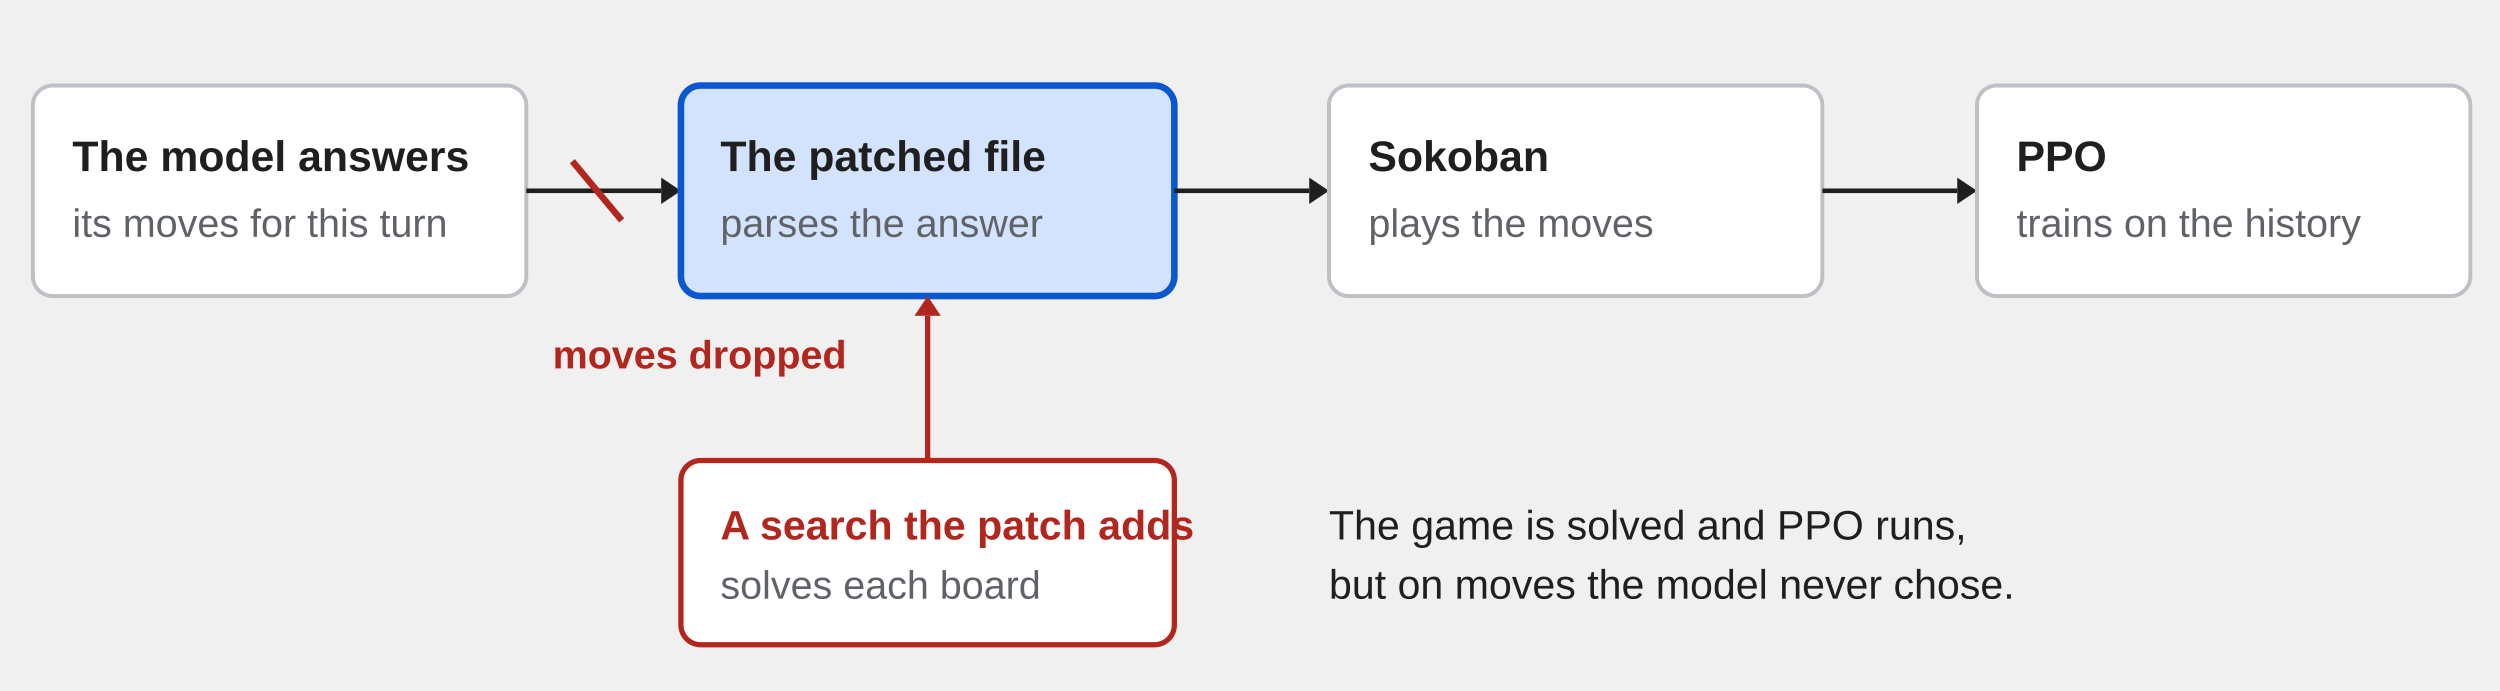
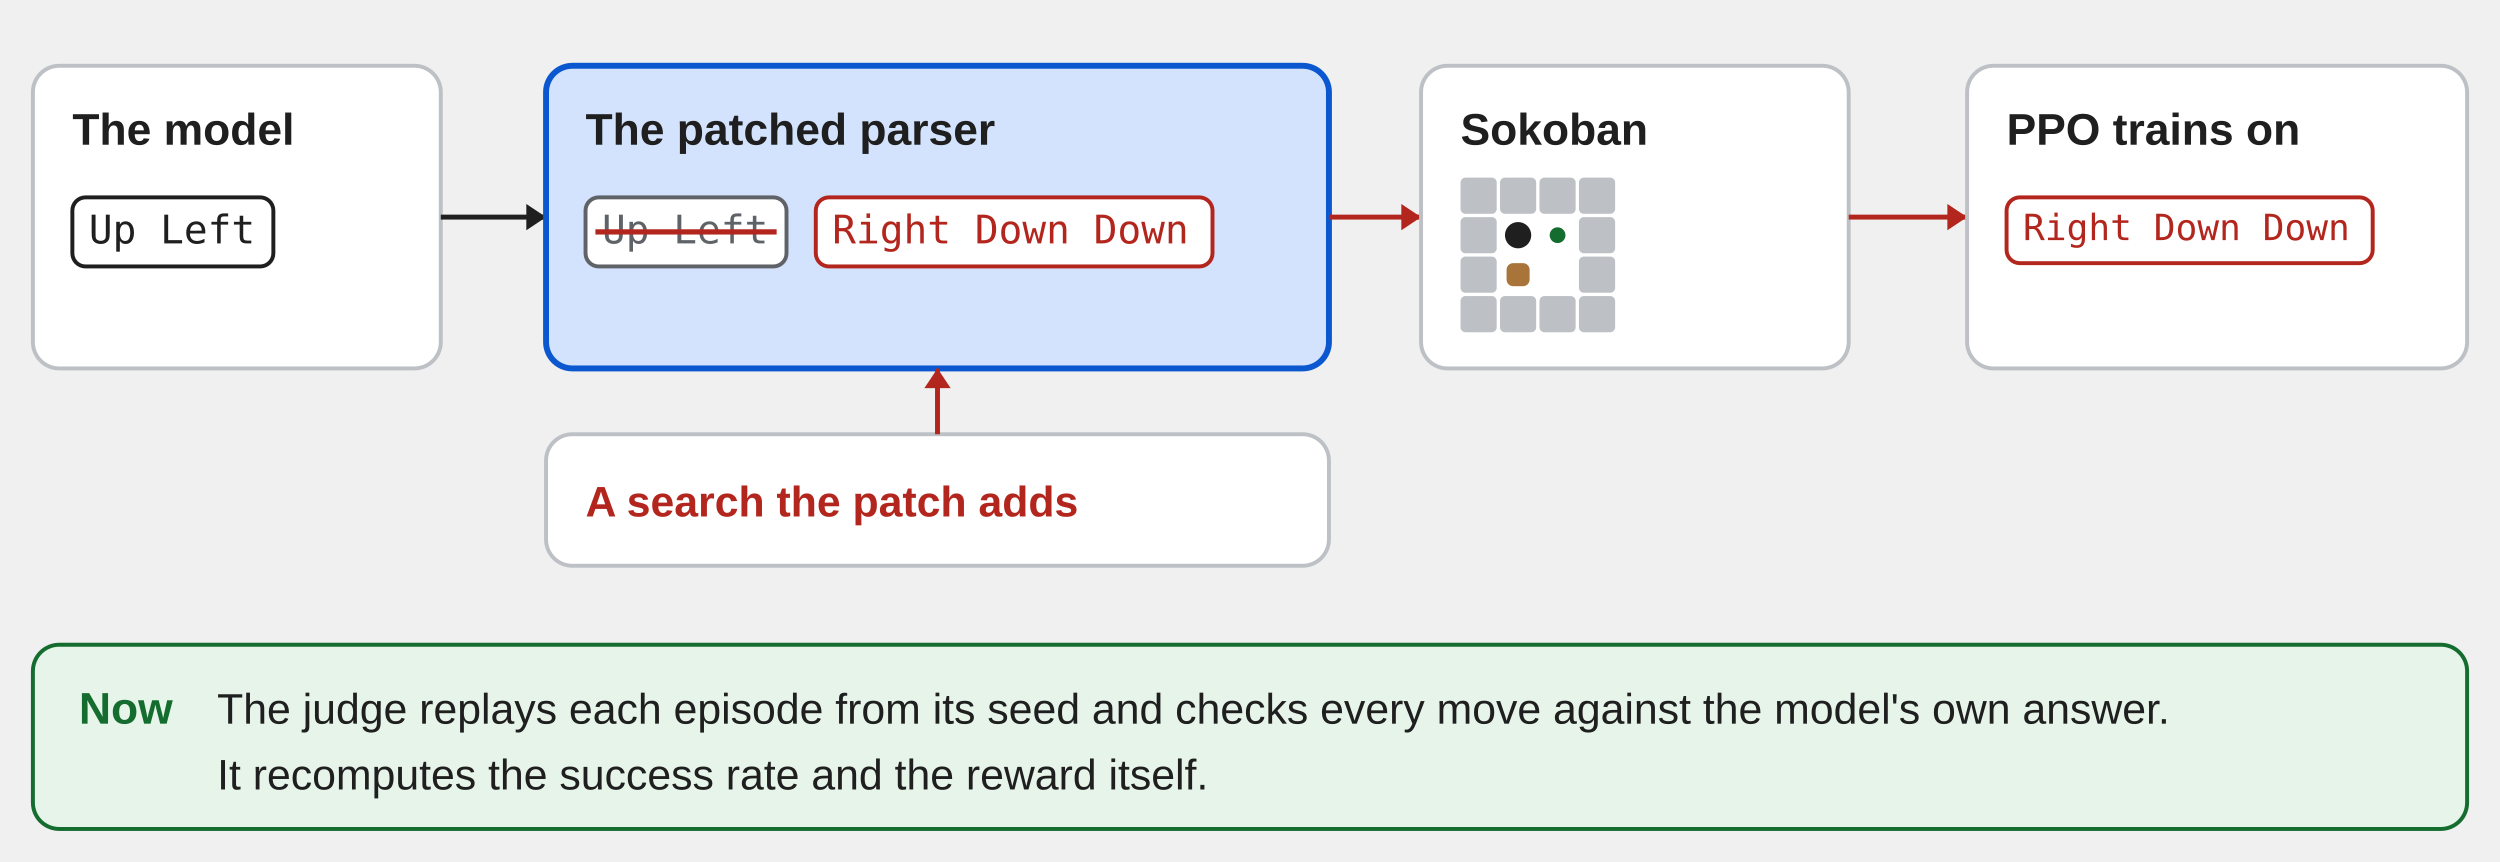
- <svg xmlns="http://www.w3.org/2000/svg" class="wide" viewBox="0 0 760 210" font-family="'Hanken Grotesk', 'Helvetica Neue', Arial, sans-serif" role="img" aria-label="RAGEN: the patched file replaces the model's moves with a search's, so PPO trains on moves the model never chose.">
-   <rect x="10" y="26" width="150" height="64" rx="6" fill="#fff" stroke="#bdc1c6" stroke-width="1.2" />
-   <text x="22.0" y="52.0" font-size="13" font-weight="600" fill="#1f1f1f">The model answers</text>
-   <text x="22.0" y="72.0" font-size="12" font-weight="400" fill="#5f6368">its moves for this turn</text>
-   <line x1="160" x2="201" y1="58.0" y2="58.0" stroke="#1f1f1f" stroke-width="1.4" />
-   <path d="M201 54.0 L207 58.0 L201 62.0 Z" fill="#1f1f1f" />
-   <rect x="207" y="26" width="150" height="64" rx="6" fill="#d3e3fd" stroke="#0b57d0" stroke-width="2" />
-   <text x="219.0" y="52.0" font-size="13" font-weight="600" fill="#1f1f1f">The patched file</text>
-   <text x="219.0" y="72.0" font-size="12" font-weight="400" fill="#5f6368">parses the answer</text>
-   <line x1="357" x2="398" y1="58.0" y2="58.0" stroke="#1f1f1f" stroke-width="1.4" />
-   <path d="M398 54.0 L404 58.0 L398 62.0 Z" fill="#1f1f1f" />
-   <rect x="404" y="26" width="150" height="64" rx="6" fill="#fff" stroke="#bdc1c6" stroke-width="1.2" />
-   <text x="416.0" y="52.0" font-size="13" font-weight="600" fill="#1f1f1f">Sokoban</text>
-   <text x="416.0" y="72.0" font-size="12" font-weight="400" fill="#5f6368">plays the moves</text>
-   <line x1="554" x2="595" y1="58.0" y2="58.0" stroke="#1f1f1f" stroke-width="1.4" />
-   <path d="M595 54.0 L601 58.0 L595 62.0 Z" fill="#1f1f1f" />
-   <rect x="601" y="26" width="150" height="64" rx="6" fill="#fff" stroke="#bdc1c6" stroke-width="1.2" />
-   <text x="613.0" y="52.0" font-size="13" font-weight="600" fill="#1f1f1f">PPO</text>
-   <text x="613.0" y="72.0" font-size="12" font-weight="400" fill="#5f6368">trains on the history</text>
-   <rect x="207" y="140" width="150" height="56" rx="6" fill="#fff" stroke="#b3261e" stroke-width="1.6" />
-   <text x="219.0" y="164.0" font-size="12.5" font-weight="600" fill="#b3261e">A search the patch adds</text>
-   <text x="219.0" y="182.0" font-size="12" font-weight="400" fill="#5f6368">solves each board</text>
-   <line x1="282.0" x2="282.0" y1="140" y2="96" stroke="#b3261e" stroke-width="1.6" />
-   <path d="M278.0 96 L282.0 90 L286.0 96 Z" fill="#b3261e" />
-   <line x1="174" x2="189" y1="49.0" y2="67.0" stroke="#b3261e" stroke-width="2" />
-   <text x="168.0" y="112.0" font-size="12" font-weight="600" fill="#b3261e">moves dropped</text>
-   <text x="404.0" y="164.0" font-size="12.5" font-weight="500" fill="#1f1f1f">The game is solved and PPO runs,</text>
-   <text x="404.0" y="182.0" font-size="12.5" font-weight="500" fill="#1f1f1f">but on moves the model never chose.</text>
+ <svg xmlns="http://www.w3.org/2000/svg" class="wide" viewBox="0 0 760 262" font-family="'Hanken Grotesk', 'Helvetica Neue', Arial, sans-serif" role="img" aria-label="RAGEN: the patched parser drops the model's moves and passes on a search's; Sokoban plays them and PPO trains on them. The judge now replays every episode from its seed and checks each move against the model's answer.">
+   <rect x="10" y="20" width="124" height="92" rx="8" fill="#fff" stroke="#bdc1c6" stroke-width="1.2" />
+   <text x="22.0" y="44.0" font-size="13.5" font-weight="600" fill="#1f1f1f">The model</text>
+   <rect x="22.0" y="60.0" width="61.1" height="21" rx="4" fill="#fff" stroke="#1f1f1f" stroke-width="1.2" />
+   <text x="27.0" y="74.0" font-size="12" font-family="'Google Sans Code', ui-monospace, monospace" fill="#1f1f1f">Up Left</text>
+   <line x1="134" y1="66" x2="166" y2="66" stroke="#1f1f1f" stroke-width="1.5" />
+   <path d="M160 62 L166 66 L160 70 Z" fill="#1f1f1f" />
+   <rect x="166" y="20" width="238" height="92" rx="8" fill="#d3e3fd" stroke="#0b57d0" stroke-width="1.8" />
+   <text x="178.0" y="44.0" font-size="13.5" font-weight="600" fill="#1f1f1f">The patched parser</text>
+   <rect x="178.0" y="60.0" width="61.1" height="21" rx="4" fill="#fff" stroke="#5f6368" stroke-width="1.2" />
+   <text x="183.0" y="74.0" font-size="12" font-family="'Google Sans Code', ui-monospace, monospace" fill="#5f6368">Up Left</text>
+   <line x1="181.0" x2="236.1" y1="70.5" y2="70.5" stroke="#b3261e" stroke-width="1.6" />
+   <rect x="248.0" y="60.0" width="120.6" height="21" rx="4" fill="#fff" stroke="#b3261e" stroke-width="1.2" />
+   <text x="253.0" y="74.0" font-size="12" font-family="'Google Sans Code', ui-monospace, monospace" fill="#b3261e">Right Down Down</text>
+   <rect x="166" y="132" width="238" height="40" rx="8" fill="#fff" stroke="#bdc1c6" stroke-width="1.2" />
+   <text x="178.0" y="157.0" font-size="13" font-weight="600" fill="#b3261e">A search the patch adds</text>
+   <line x1="285" y1="132" x2="285" y2="112" stroke="#b3261e" stroke-width="1.5" />
+   <path d="M281 118 L285 112 L289 118 Z" fill="#b3261e" />
+   <line x1="404" y1="66" x2="432" y2="66" stroke="#b3261e" stroke-width="1.5" />
+   <path d="M426 62 L432 66 L426 70 Z" fill="#b3261e" />
+   <rect x="432" y="20" width="130" height="92" rx="8" fill="#fff" stroke="#bdc1c6" stroke-width="1.2" />
+   <text x="444.0" y="44.0" font-size="13.5" font-weight="600" fill="#1f1f1f">Sokoban</text>
+   <rect x="444" y="54" width="11" height="11" rx="1.5" fill="#bdc1c6" />
+   <rect x="456" y="54" width="11" height="11" rx="1.5" fill="#bdc1c6" />
+   <rect x="468" y="54" width="11" height="11" rx="1.5" fill="#bdc1c6" />
+   <rect x="480" y="54" width="11" height="11" rx="1.5" fill="#bdc1c6" />
+   <rect x="444" y="66" width="11" height="11" rx="1.5" fill="#bdc1c6" />
+   <circle cx="461.5" cy="71.5" r="4.0" fill="#1f1f1f" />
+   <circle cx="473.5" cy="71.5" r="2.4" fill="#146c2e" />
+   <rect x="480" y="66" width="11" height="11" rx="1.5" fill="#bdc1c6" />
+   <rect x="444" y="78" width="11" height="11" rx="1.5" fill="#bdc1c6" />
+   <rect x="458" y="80" width="7" height="7" rx="2" fill="#a8743a" />
+   <rect x="480" y="78" width="11" height="11" rx="1.5" fill="#bdc1c6" />
+   <rect x="444" y="90" width="11" height="11" rx="1.5" fill="#bdc1c6" />
+   <rect x="456" y="90" width="11" height="11" rx="1.5" fill="#bdc1c6" />
+   <rect x="468" y="90" width="11" height="11" rx="1.5" fill="#bdc1c6" />
+   <rect x="480" y="90" width="11" height="11" rx="1.5" fill="#bdc1c6" />
+   <line x1="562" y1="66" x2="598" y2="66" stroke="#b3261e" stroke-width="1.5" />
+   <path d="M592 62 L598 66 L592 70 Z" fill="#b3261e" />
+   <rect x="598" y="20" width="152" height="92" rx="8" fill="#fff" stroke="#bdc1c6" stroke-width="1.2" />
+   <text x="610.0" y="44.0" font-size="13.5" font-weight="600" fill="#1f1f1f">PPO trains on</text>
+   <rect x="610.0" y="60.0" width="111.3" height="20" rx="4" fill="#fff" stroke="#b3261e" stroke-width="1.2" />
+   <text x="615.0" y="73.0" font-size="11" font-family="'Google Sans Code', ui-monospace, monospace" fill="#b3261e">Right Down Down</text>
+   <rect x="10" y="196" width="740" height="56" rx="8" fill="#e6f4ea" stroke="#146c2e" stroke-width="1.2" />
+   <text x="24.0" y="220.0" font-size="13.5" font-weight="700" fill="#146c2e">Now</text>
+   <text x="66.0" y="220.0" font-size="13" font-weight="500" fill="#1f1f1f">The judge replays each episode from its seed and checks every move against the model's own answer.</text>
+   <text x="66.0" y="240.0" font-size="13" font-weight="500" fill="#1f1f1f">It recomputes the success rate and the reward itself.</text>
</svg>
